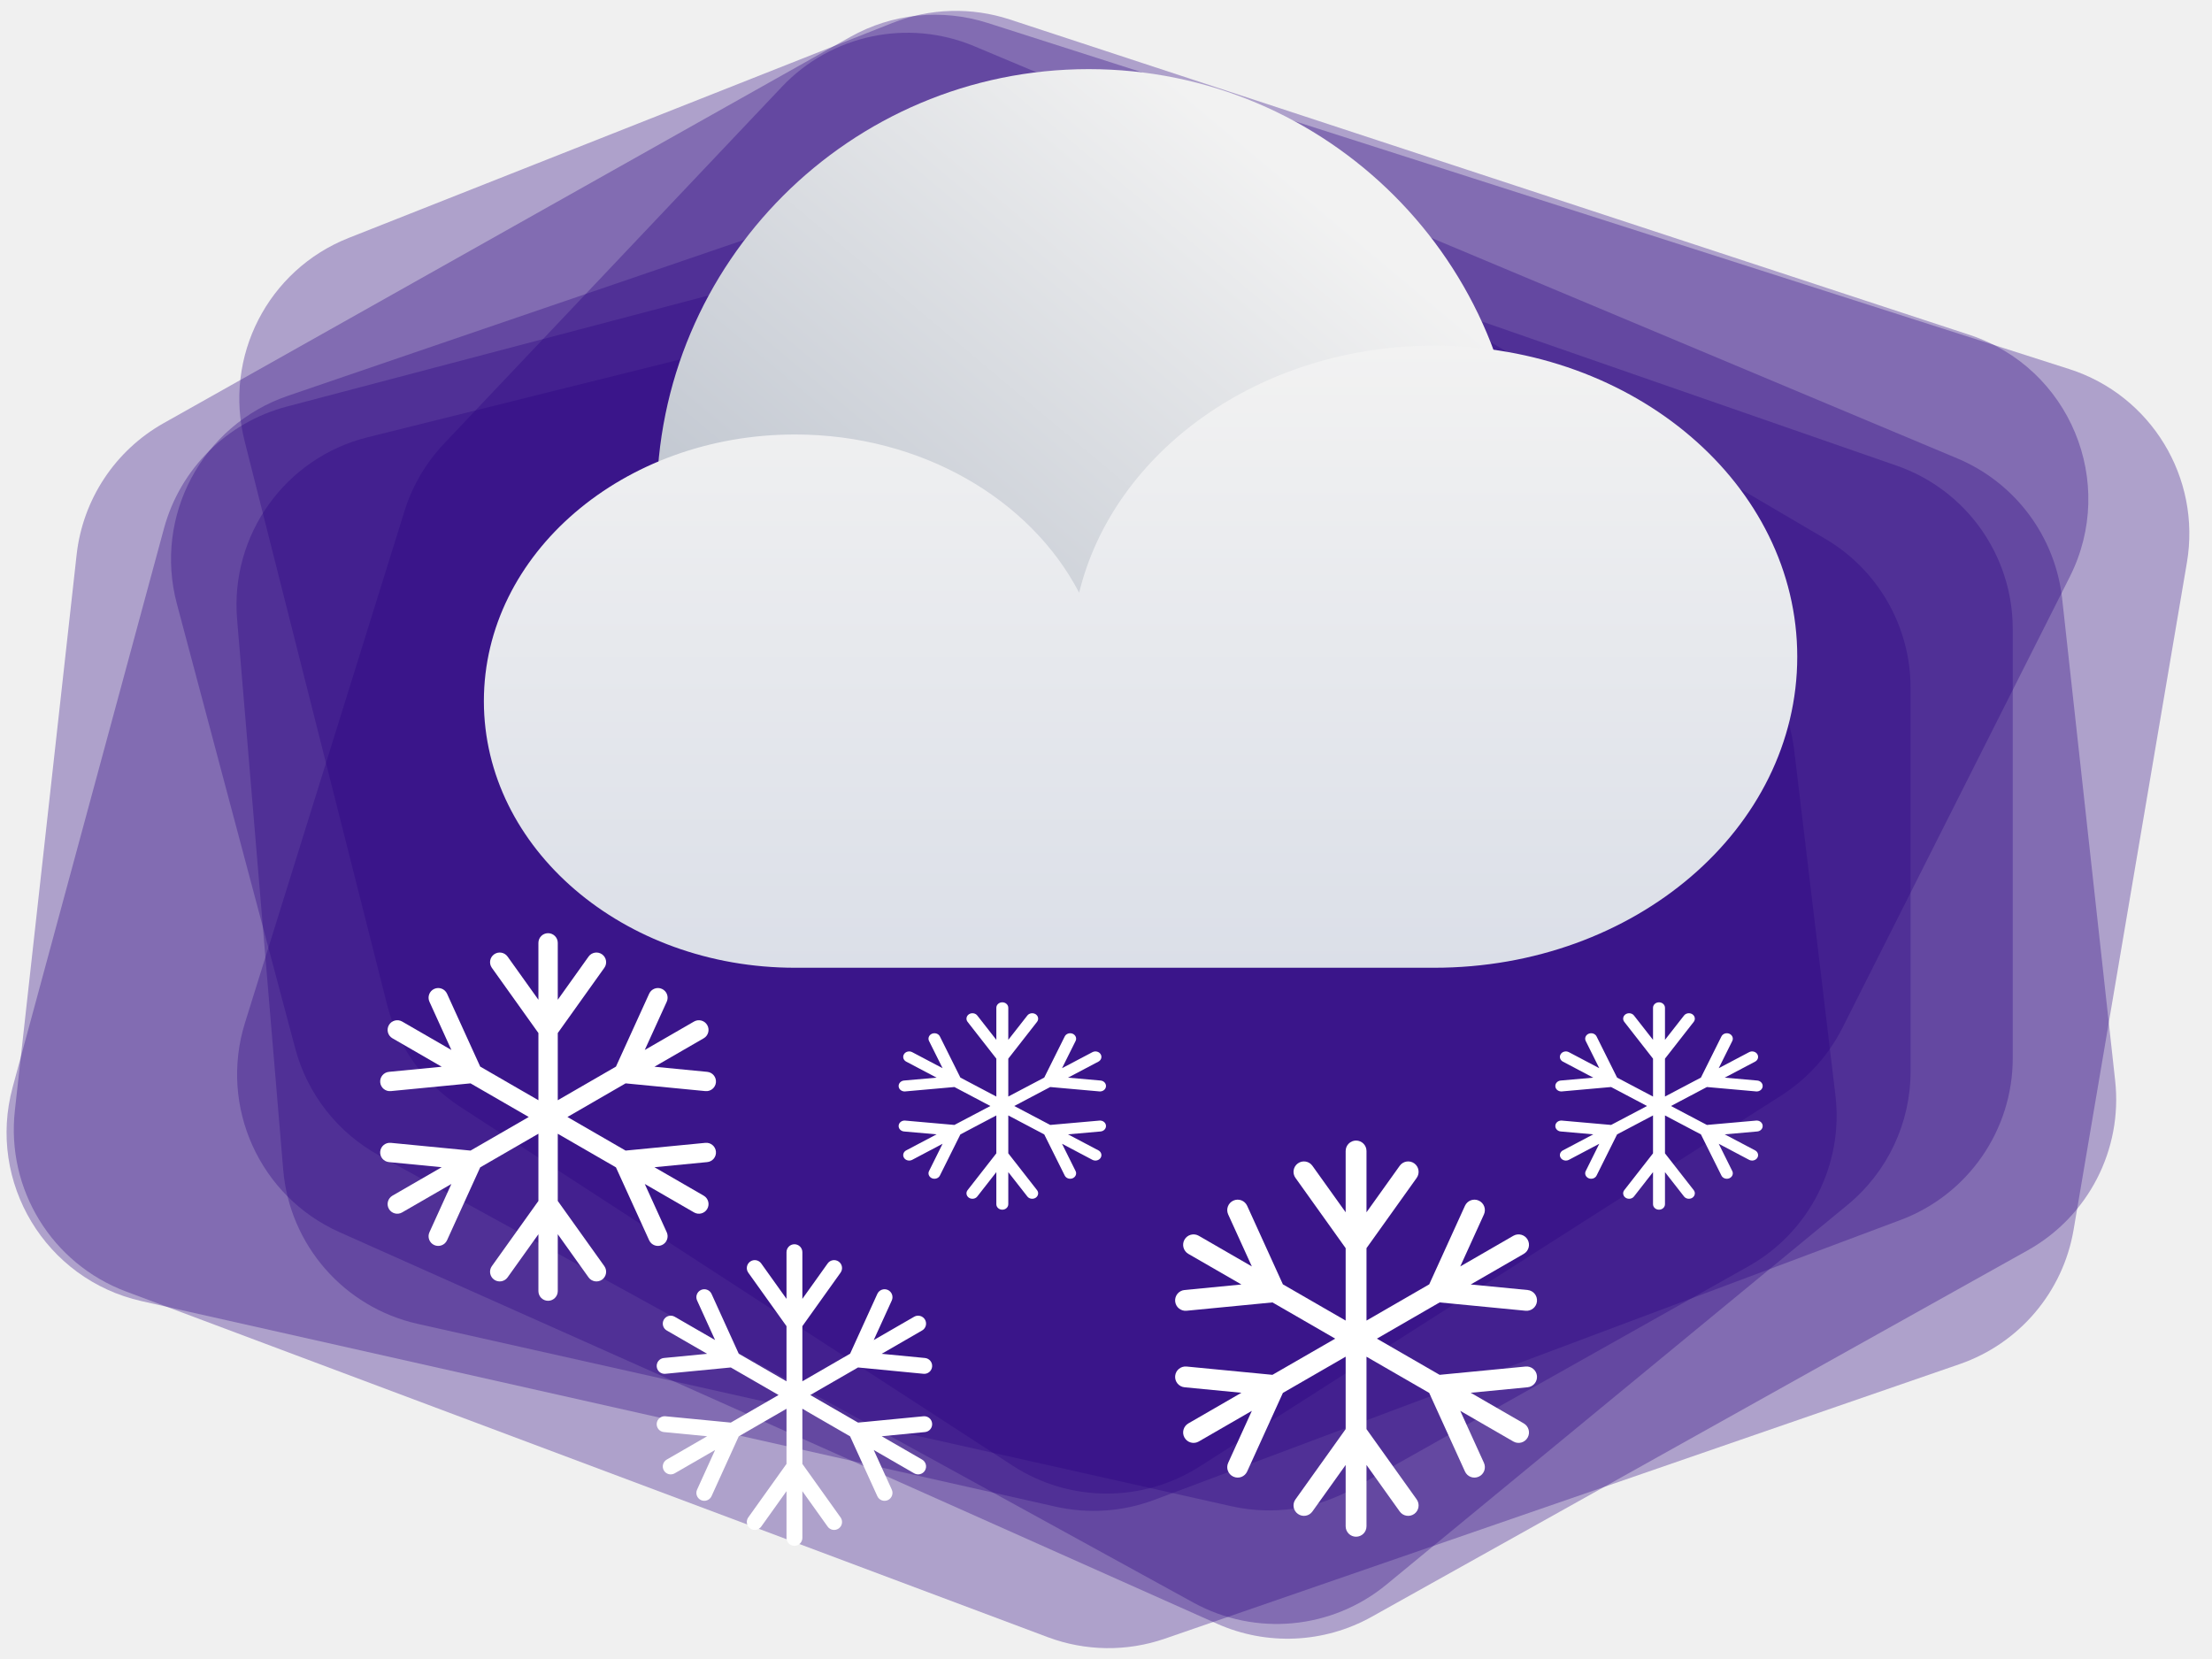
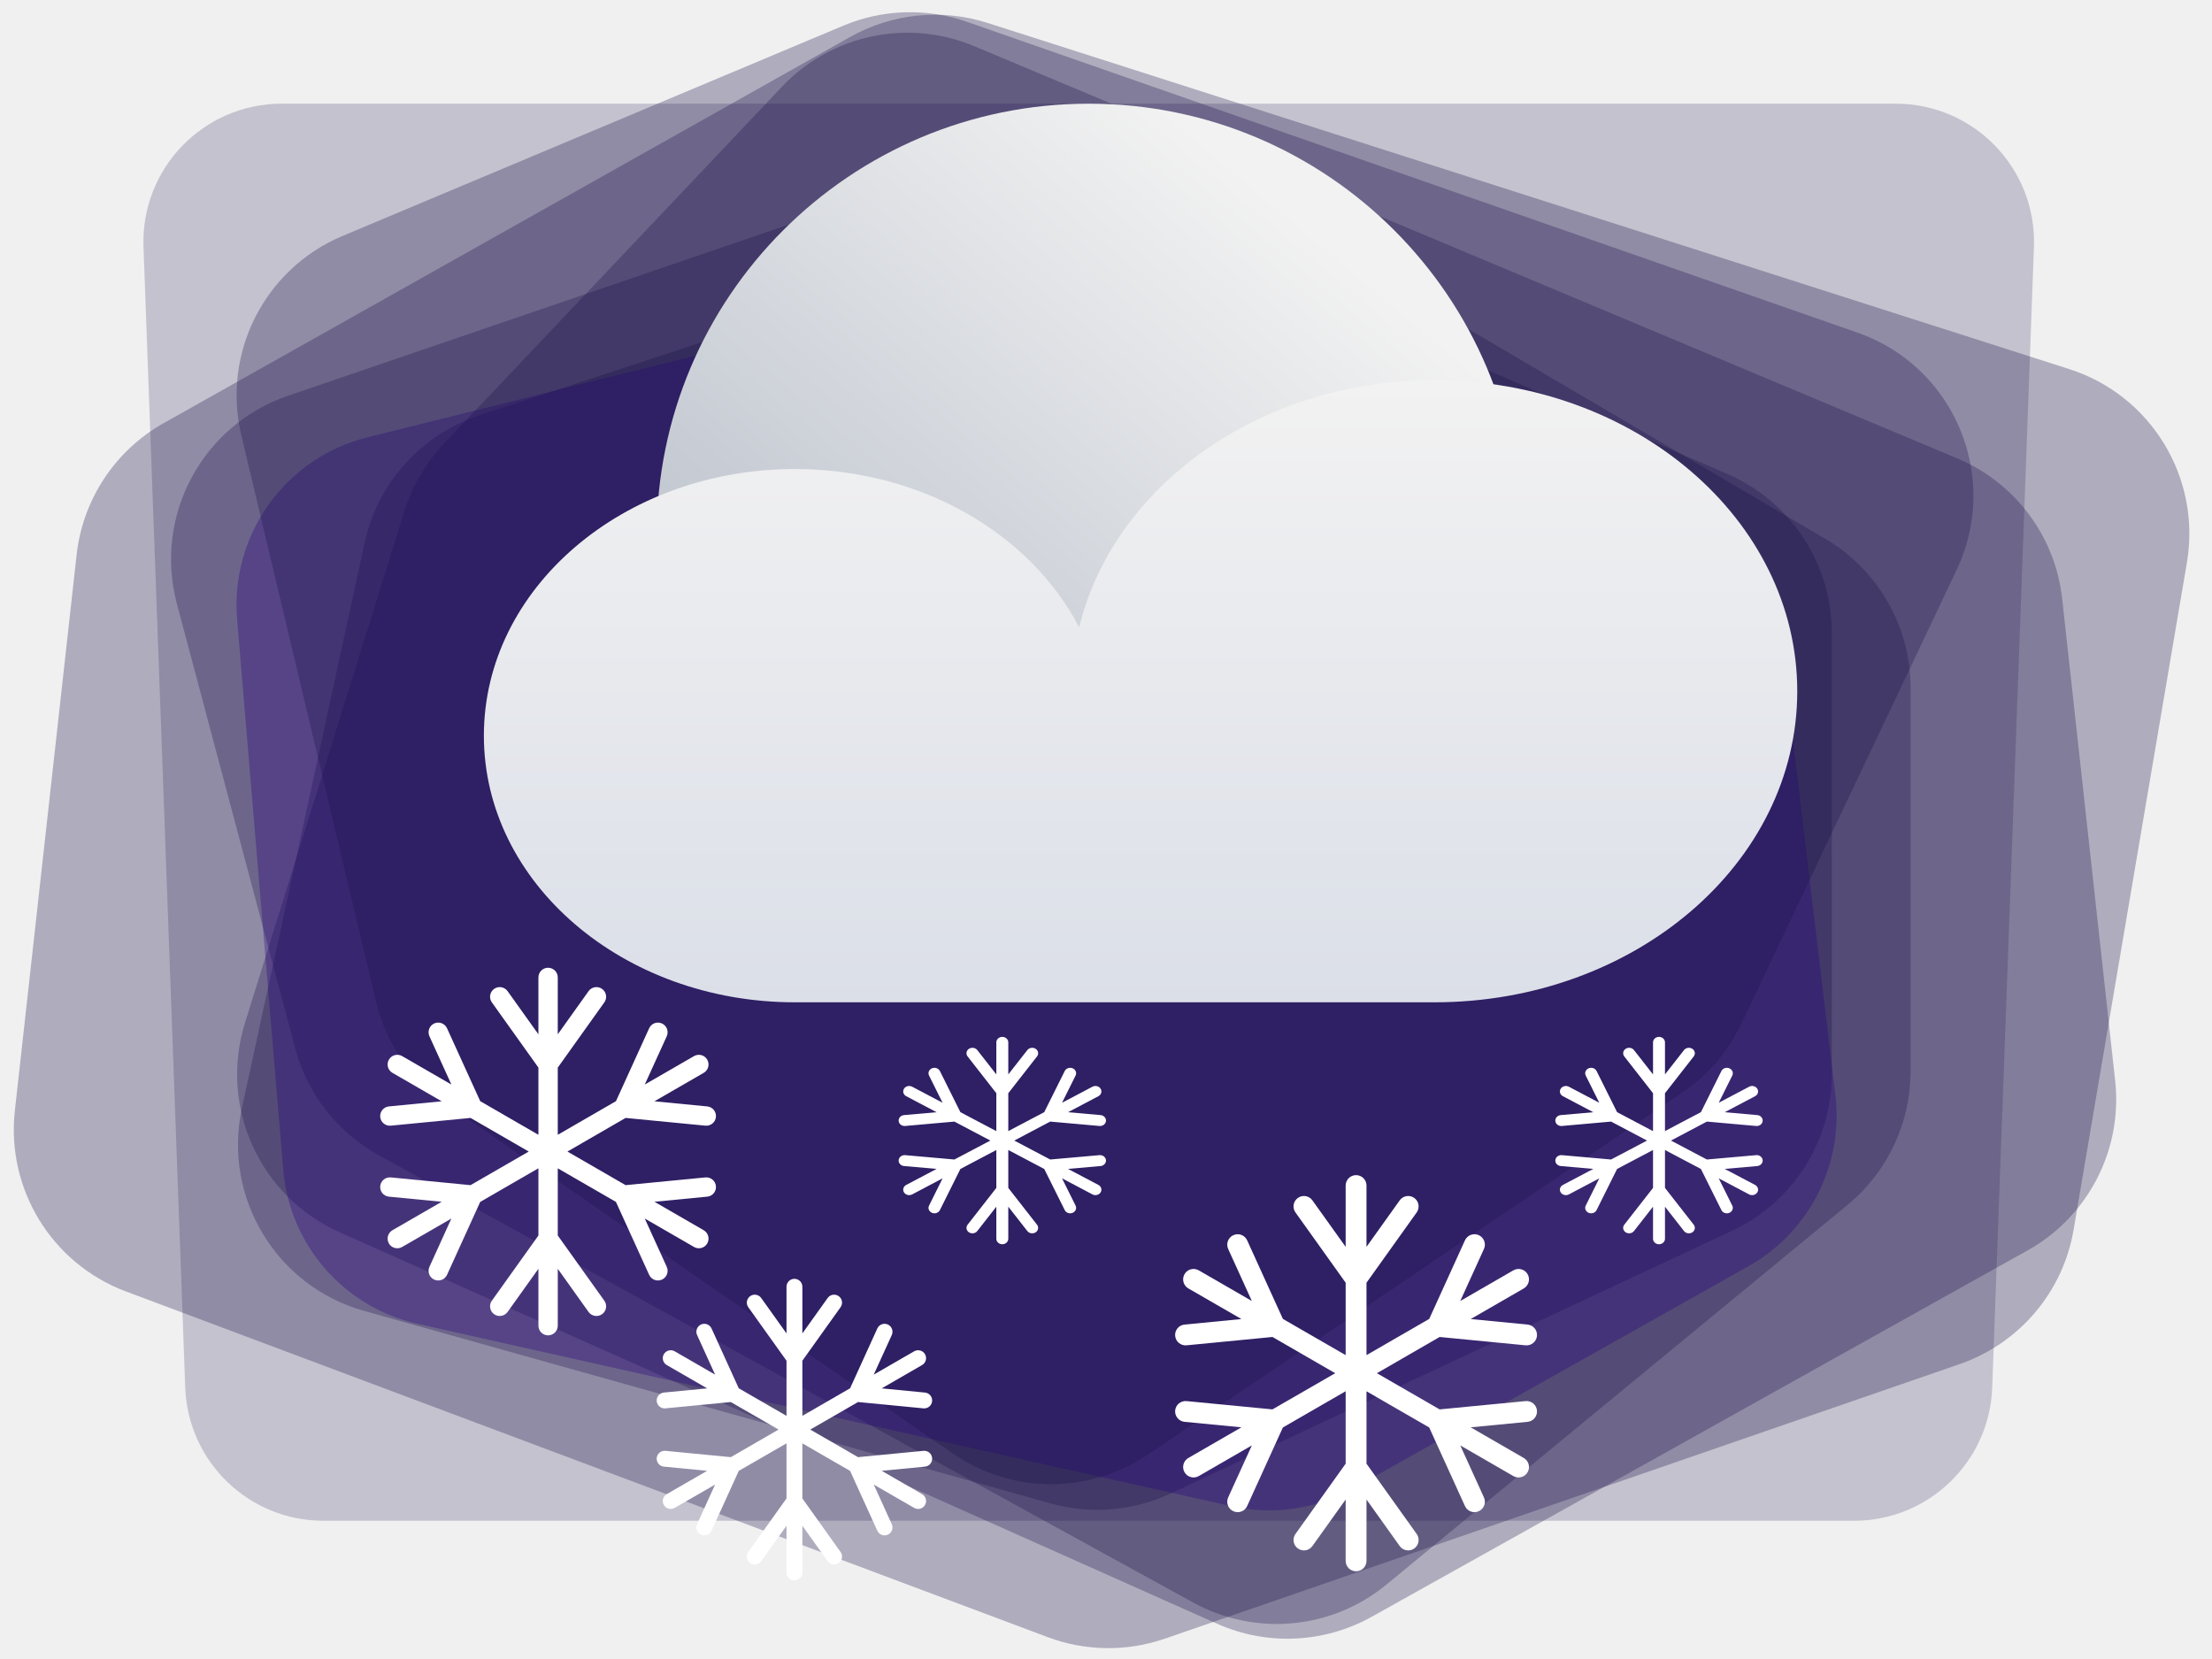
<svg xmlns="http://www.w3.org/2000/svg" width="64" height="48" viewBox="0 0 64 48" fill="none">
-   <g clip-path="url(#clip0_53_1776)">
-     <path d="M33.702 47.412C32.602 47.792 31.404 47.776 30.314 47.368L3.644 37.366C1.501 36.563 0.177 34.407 0.43 32.133L2.217 16.049C2.395 14.449 3.332 13.032 4.735 12.243L24.601 1.068C25.812 0.387 27.252 0.241 28.576 0.664L59.868 10.678C62.239 11.436 63.69 13.823 63.274 16.277L59.996 35.579C59.69 37.38 58.426 38.871 56.699 39.468L33.702 47.412Z" fill="#290081" fill-opacity="0.33" />
-     <path d="M29.828 4.102C31.207 3.631 32.723 3.785 33.979 4.523L52.812 15.59C54.34 16.488 55.279 18.128 55.279 19.901V31C55.279 32.494 54.611 33.91 53.457 34.86L40.115 45.846C38.536 47.147 36.324 47.354 34.53 46.369L10.966 33.43C9.768 32.772 8.892 31.653 8.541 30.333L5.117 17.468C4.442 14.929 5.846 12.301 8.332 11.451L29.828 4.102Z" fill="#290081" fill-opacity="0.33" />
-     <path d="M22.624 2.51C24.054 0.999 26.269 0.532 28.188 1.337L56.629 13.262C58.304 13.964 59.467 15.52 59.665 17.326L61.198 31.265C61.418 33.262 60.42 35.197 58.666 36.177L39.688 46.778C38.311 47.547 36.652 47.622 35.212 46.979L9.823 35.651C7.509 34.618 6.333 32.017 7.087 29.597L11.702 14.788C11.929 14.059 12.32 13.392 12.845 12.837L22.624 2.51Z" fill="#290081" fill-opacity="0.33" />
-     <path d="M30.525 5.908C31.486 5.655 32.502 5.694 33.441 6.021L54.877 13.473C56.887 14.171 58.235 16.067 58.235 18.195V30.615C58.235 32.699 56.942 34.565 54.991 35.297L33.397 43.396C32.486 43.738 31.494 43.806 30.544 43.593L4.094 37.645C1.317 37.021 -0.379 34.208 0.365 31.46L4.744 15.291C5.212 13.565 6.566 12.219 8.297 11.763L30.525 5.908Z" fill="#290081" fill-opacity="0.33" />
-     <path d="M26.946 8.59C28.064 8.312 29.244 8.428 30.286 8.92L49.08 17.779C50.638 18.514 51.708 19.999 51.912 21.709L53.104 31.686C53.344 33.692 52.352 35.646 50.591 36.636L39.172 43.059C38.096 43.665 36.833 43.85 35.628 43.58L12.082 38.303C9.951 37.825 8.376 36.019 8.194 33.842L6.86 17.921C6.655 15.477 8.254 13.245 10.634 12.652L26.946 8.59Z" fill="#290081" fill-opacity="0.33" />
-     <path d="M25.819 0.665C26.905 0.235 28.108 0.2 29.218 0.564L56.981 9.687C59.886 10.641 61.262 13.957 59.886 16.687L53.31 29.734C52.906 30.536 52.292 31.215 51.534 31.699L34.713 42.429C33.061 43.483 30.945 43.475 29.301 42.407L13.321 32.028C12.264 31.341 11.506 30.281 11.197 29.06L7.077 12.76C6.461 10.323 7.749 7.809 10.086 6.885L25.819 0.665Z" fill="#290081" fill-opacity="0.33" />
-     <circle cx="31.5" cy="14.5" r="12.5" fill="url(#paint0_linear_53_1776)" />
-     <path fill-rule="evenodd" clip-rule="evenodd" d="M41.5 10C47.299 10 52 14.029 52 19C52 23.971 47.299 28 41.5 28C31.338 28 32.653 28 23 28C18.029 28 14 24.546 14 20.286C14 16.025 18.029 12.571 23 12.571C26.667 12.571 29.82 14.452 31.223 17.149C32.218 13.067 36.441 10 41.5 10Z" fill="url(#paint1_linear_53_1776)" />
-     <path d="M15.858 27C16.012 27 16.138 27.125 16.138 27.28V28.926L17.029 27.677C17.119 27.551 17.294 27.522 17.42 27.612C17.546 27.702 17.575 27.877 17.485 28.002L16.138 29.889V31.833L17.822 30.86L18.782 28.751C18.846 28.61 19.011 28.548 19.152 28.612C19.293 28.676 19.355 28.842 19.291 28.983L18.655 30.379L20.081 29.556C20.214 29.479 20.386 29.525 20.463 29.659C20.54 29.793 20.494 29.964 20.36 30.041L18.935 30.864L20.463 31.012C20.616 31.027 20.729 31.164 20.714 31.318C20.699 31.471 20.562 31.584 20.409 31.569L18.101 31.345L16.418 32.318L18.101 33.29L20.409 33.066C20.562 33.051 20.699 33.164 20.714 33.318C20.729 33.472 20.616 33.608 20.463 33.623L18.935 33.771L20.36 34.594C20.494 34.672 20.54 34.843 20.463 34.977C20.386 35.111 20.214 35.156 20.081 35.079L18.655 34.256L19.291 35.653C19.355 35.794 19.293 35.959 19.152 36.023C19.011 36.087 18.846 36.025 18.782 35.885L17.821 33.775L16.138 32.803V34.747L17.485 36.633C17.575 36.759 17.546 36.934 17.42 37.024C17.294 37.113 17.119 37.084 17.029 36.959L16.138 35.71V37.356C16.138 37.51 16.012 37.636 15.858 37.636C15.703 37.636 15.578 37.51 15.578 37.356V35.71L14.686 36.959C14.596 37.084 14.421 37.113 14.296 37.024C14.17 36.934 14.141 36.759 14.231 36.633L15.578 34.747V32.802L13.894 33.775L12.934 35.885C12.87 36.025 12.704 36.087 12.563 36.023C12.423 35.959 12.361 35.794 12.425 35.653L13.06 34.256L11.635 35.079C11.501 35.156 11.329 35.111 11.252 34.977C11.175 34.843 11.221 34.672 11.355 34.594L12.78 33.771L11.253 33.623C11.099 33.608 10.986 33.472 11.001 33.318C11.016 33.164 11.153 33.051 11.307 33.066L13.614 33.29L15.298 32.318L13.614 31.345L11.307 31.569C11.153 31.584 11.016 31.471 11.001 31.318C10.986 31.164 11.099 31.027 11.253 31.012L12.78 30.864L11.355 30.041C11.221 29.964 11.175 29.793 11.252 29.659C11.329 29.525 11.501 29.479 11.635 29.556L13.06 30.379L12.425 28.983C12.361 28.842 12.423 28.676 12.563 28.612C12.704 28.548 12.87 28.61 12.934 28.751L13.894 30.86L15.578 31.833V29.889L14.231 28.002C14.141 27.877 14.17 27.702 14.296 27.612C14.421 27.522 14.596 27.551 14.686 27.677L15.578 28.926V27.28C15.578 27.125 15.703 27 15.858 27Z" fill="white" />
-     <path d="M29 29C29.096 29 29.173 29.071 29.173 29.158V30.086L29.724 29.382C29.779 29.311 29.887 29.295 29.965 29.345C30.042 29.396 30.06 29.494 30.005 29.565L29.173 30.63V31.726L30.213 31.178L30.806 29.988C30.845 29.908 30.948 29.873 31.035 29.909C31.121 29.946 31.16 30.039 31.12 30.119L30.728 30.906L31.608 30.442C31.691 30.399 31.796 30.424 31.844 30.5C31.892 30.576 31.863 30.672 31.781 30.716L30.901 31.18L31.844 31.263C31.939 31.272 32.008 31.349 31.999 31.436C31.99 31.523 31.905 31.586 31.811 31.578L30.386 31.451L29.346 32L30.386 32.548L31.811 32.422C31.905 32.414 31.99 32.477 31.999 32.564C32.008 32.651 31.939 32.728 31.844 32.737L30.901 32.82L31.781 33.284C31.863 33.328 31.892 33.425 31.844 33.5C31.796 33.575 31.691 33.601 31.608 33.558L30.728 33.093L31.12 33.882C31.16 33.961 31.121 34.054 31.035 34.091C30.948 34.127 30.845 34.092 30.806 34.012L30.213 32.822L29.173 32.273V33.37L30.005 34.435C30.06 34.505 30.042 34.604 29.965 34.655C29.887 34.705 29.779 34.689 29.724 34.618L29.173 33.913V34.842C29.173 34.929 29.096 35 29 35C28.904 35 28.827 34.929 28.827 34.842V33.913L28.276 34.618C28.221 34.689 28.113 34.705 28.035 34.655C27.958 34.604 27.94 34.505 27.995 34.435L28.827 33.37V32.273L27.787 32.822L27.194 34.012C27.155 34.092 27.052 34.127 26.965 34.091C26.879 34.054 26.84 33.961 26.88 33.882L27.272 33.093L26.392 33.558C26.309 33.601 26.203 33.575 26.156 33.5C26.108 33.425 26.136 33.328 26.219 33.284L27.099 32.82L26.156 32.737C26.061 32.728 25.992 32.651 26.001 32.564C26.01 32.477 26.095 32.414 26.189 32.422L27.614 32.548L28.654 32L27.614 31.451L26.189 31.578C26.095 31.586 26.01 31.523 26.001 31.436C25.992 31.349 26.061 31.272 26.156 31.263L27.099 31.18L26.219 30.716C26.136 30.672 26.108 30.576 26.156 30.5C26.203 30.424 26.309 30.399 26.392 30.442L27.272 30.906L26.88 30.119C26.84 30.039 26.879 29.945 26.965 29.909C27.052 29.873 27.155 29.908 27.194 29.988L27.787 31.178L28.827 31.727V30.63L27.995 29.565C27.94 29.494 27.958 29.396 28.035 29.345C28.113 29.295 28.221 29.311 28.276 29.382L28.827 30.086V29.158C28.827 29.071 28.904 29 29 29Z" fill="white" />
-     <path d="M22.985 36C23.112 36 23.215 36.103 23.215 36.23V37.58L23.947 36.555C24.02 36.452 24.163 36.428 24.267 36.502C24.37 36.576 24.394 36.719 24.32 36.822L23.215 38.37V39.965L24.596 39.167L25.384 37.436C25.436 37.321 25.572 37.27 25.688 37.322C25.803 37.375 25.854 37.511 25.802 37.627L25.28 38.772L26.45 38.097C26.559 38.034 26.7 38.072 26.763 38.181C26.827 38.291 26.789 38.432 26.679 38.495L25.51 39.17L26.763 39.291C26.889 39.304 26.982 39.416 26.969 39.542C26.957 39.668 26.845 39.761 26.719 39.748L24.826 39.565L23.444 40.362L24.826 41.16L26.719 40.977C26.845 40.965 26.957 41.057 26.969 41.183C26.982 41.309 26.889 41.422 26.763 41.434L25.51 41.555L26.679 42.23C26.789 42.294 26.827 42.434 26.763 42.544C26.7 42.654 26.559 42.691 26.45 42.628L25.28 41.953L25.802 43.099C25.854 43.214 25.803 43.35 25.688 43.403C25.572 43.455 25.436 43.404 25.384 43.289L24.596 41.558L23.215 40.76V42.355L24.32 43.903C24.394 44.006 24.37 44.15 24.267 44.223C24.163 44.297 24.02 44.273 23.947 44.17L23.215 43.145V44.496C23.215 44.622 23.112 44.725 22.985 44.725C22.858 44.725 22.756 44.622 22.756 44.496V43.145L22.024 44.17C21.95 44.273 21.807 44.297 21.704 44.223C21.601 44.15 21.577 44.006 21.65 43.903L22.756 42.355V40.76L21.374 41.558L20.587 43.289C20.534 43.404 20.398 43.455 20.283 43.403C20.167 43.35 20.116 43.214 20.169 43.099L20.69 41.953L19.521 42.628C19.411 42.691 19.27 42.654 19.207 42.544C19.144 42.434 19.181 42.294 19.291 42.23L20.46 41.555L19.207 41.434C19.081 41.422 18.989 41.309 19.001 41.183C19.013 41.057 19.126 40.965 19.252 40.977L21.144 41.16L22.526 40.362L21.144 39.565L19.252 39.748C19.126 39.761 19.013 39.668 19.001 39.542C18.989 39.416 19.081 39.304 19.207 39.291L20.46 39.17L19.291 38.495C19.181 38.432 19.144 38.291 19.207 38.181C19.27 38.072 19.411 38.034 19.521 38.097L20.69 38.772L20.169 37.627C20.116 37.511 20.167 37.375 20.283 37.322C20.398 37.27 20.534 37.321 20.587 37.436L21.374 39.167L22.756 39.965V38.37L21.65 36.822C21.577 36.719 21.601 36.576 21.704 36.502C21.807 36.428 21.95 36.452 22.024 36.555L22.756 37.58V36.23C22.756 36.103 22.858 36 22.985 36Z" fill="white" />
-     <path d="M48 29C48.096 29 48.173 29.071 48.173 29.158V30.086L48.724 29.382C48.779 29.311 48.887 29.295 48.965 29.345C49.042 29.396 49.06 29.494 49.005 29.565L48.173 30.63V31.726L49.213 31.178L49.806 29.988C49.845 29.908 49.948 29.873 50.035 29.909C50.121 29.946 50.16 30.039 50.12 30.119L49.728 30.906L50.608 30.442C50.691 30.399 50.796 30.424 50.844 30.5C50.892 30.576 50.863 30.672 50.781 30.716L49.901 31.18L50.844 31.263C50.939 31.272 51.008 31.349 50.999 31.436C50.99 31.523 50.906 31.586 50.81 31.578L49.386 31.451L48.346 32L49.386 32.548L50.81 32.422C50.906 32.414 50.99 32.477 50.999 32.564C51.008 32.651 50.939 32.728 50.844 32.737L49.901 32.82L50.781 33.284C50.863 33.328 50.892 33.425 50.844 33.5C50.796 33.575 50.691 33.601 50.608 33.558L49.728 33.093L50.12 33.882C50.16 33.961 50.121 34.054 50.035 34.091C49.948 34.127 49.845 34.092 49.806 34.012L49.213 32.822L48.173 32.273V33.37L49.005 34.435C49.06 34.505 49.042 34.604 48.965 34.655C48.887 34.705 48.779 34.689 48.724 34.618L48.173 33.913V34.842C48.173 34.929 48.096 35 48 35C47.904 35 47.827 34.929 47.827 34.842V33.913L47.276 34.618C47.221 34.689 47.113 34.705 47.035 34.655C46.958 34.604 46.94 34.505 46.995 34.435L47.827 33.37V32.273L46.787 32.822L46.194 34.012C46.155 34.092 46.052 34.127 45.965 34.091C45.879 34.054 45.84 33.961 45.88 33.882L46.272 33.093L45.392 33.558C45.309 33.601 45.203 33.575 45.156 33.5C45.108 33.425 45.136 33.328 45.219 33.284L46.099 32.82L45.156 32.737C45.061 32.728 44.992 32.651 45.001 32.564C45.01 32.477 45.094 32.414 45.19 32.422L46.614 32.548L47.654 32L46.614 31.451L45.19 31.578C45.094 31.586 45.01 31.523 45.001 31.436C44.992 31.349 45.061 31.272 45.156 31.263L46.099 31.18L45.219 30.716C45.136 30.672 45.108 30.576 45.156 30.5C45.203 30.424 45.309 30.399 45.392 30.442L46.272 30.906L45.88 30.119C45.84 30.039 45.879 29.945 45.965 29.909C46.052 29.873 46.155 29.908 46.194 29.988L46.787 31.178L47.827 31.727V30.63L46.995 29.565C46.94 29.494 46.958 29.396 47.035 29.345C47.113 29.295 47.221 29.311 47.276 29.382L47.827 30.086V29.158C47.827 29.071 47.904 29 48 29Z" fill="white" />
-     <path d="M39.235 33C39.402 33 39.537 33.135 39.537 33.302V35.075L40.498 33.73C40.595 33.594 40.783 33.563 40.919 33.66C41.054 33.756 41.085 33.945 40.989 34.08L39.537 36.113V38.208L41.352 37.16L42.386 34.887C42.455 34.735 42.634 34.668 42.785 34.737C42.937 34.806 43.004 34.985 42.935 35.137L42.25 36.642L43.786 35.755C43.93 35.672 44.115 35.721 44.198 35.865C44.281 36.01 44.232 36.194 44.088 36.278L42.552 37.164L44.198 37.324C44.364 37.34 44.485 37.487 44.469 37.653C44.453 37.819 44.305 37.94 44.139 37.924L41.653 37.683L39.838 38.731L41.653 39.778L44.139 39.538C44.305 39.522 44.453 39.643 44.469 39.809C44.485 39.974 44.364 40.122 44.198 40.138L42.552 40.297L44.088 41.184C44.232 41.268 44.281 41.452 44.198 41.596C44.115 41.741 43.93 41.79 43.786 41.707L42.25 40.82L42.935 42.325C43.004 42.477 42.937 42.656 42.785 42.724C42.634 42.794 42.455 42.727 42.386 42.575L41.351 40.301L39.537 39.254V41.349L40.989 43.382C41.085 43.517 41.054 43.706 40.919 43.802C40.783 43.899 40.595 43.868 40.498 43.732L39.537 42.386V44.16C39.537 44.327 39.402 44.462 39.235 44.462C39.069 44.462 38.934 44.327 38.934 44.16V42.386L37.972 43.732C37.876 43.868 37.687 43.899 37.552 43.802C37.416 43.706 37.385 43.517 37.482 43.382L38.934 41.349V39.253L37.118 40.301L36.084 42.575C36.015 42.727 35.837 42.794 35.685 42.724C35.533 42.656 35.466 42.477 35.535 42.325L36.22 40.82L34.684 41.707C34.54 41.79 34.355 41.741 34.272 41.596C34.189 41.452 34.238 41.268 34.382 41.184L35.918 40.297L34.272 40.138C34.107 40.122 33.985 39.974 34.001 39.809C34.017 39.643 34.165 39.522 34.331 39.538L36.816 39.778L38.632 38.731L36.817 37.683L34.331 37.924C34.165 37.94 34.017 37.819 34.001 37.653C33.985 37.487 34.107 37.34 34.272 37.324L35.918 37.164L34.382 36.278C34.238 36.194 34.189 36.01 34.272 35.865C34.355 35.721 34.54 35.672 34.684 35.755L36.22 36.642L35.535 35.137C35.466 34.985 35.533 34.806 35.685 34.737C35.837 34.668 36.015 34.735 36.084 34.887L37.118 37.16L38.934 38.208V36.113L37.482 34.08C37.385 33.945 37.416 33.756 37.552 33.66C37.687 33.563 37.876 33.594 37.972 33.73L38.934 35.075V33.302C38.934 33.135 39.069 33 39.235 33Z" fill="white" />
+   <g clip-path="url(#clip0_55_2273)">
+     <path d="M4.152 7.146C4.069 4.881 5.883 3 8.149 3H54.851C57.117 3 58.931 4.881 58.848 7.146L57.641 40.146C57.562 42.297 55.796 44 53.644 44H9.356C7.204 44 5.438 42.297 5.359 40.146L4.152 7.146Z" fill="#180E48" fill-opacity="0.2" />
+     <path d="M33.702 47.412C32.602 47.792 31.404 47.776 30.314 47.368L3.644 37.366C1.501 36.563 0.177 34.407 0.43 32.133L2.217 16.049C2.395 14.449 3.332 13.032 4.735 12.243L24.601 1.068C25.812 0.387 27.252 0.241 28.576 0.664L59.868 10.678C62.239 11.436 63.69 13.823 63.274 16.277L59.996 35.579C59.69 37.38 58.426 38.871 56.699 39.468L33.702 47.412Z" fill="#180E48" fill-opacity="0.3" />
+     <path d="M29.828 4.102C31.207 3.631 32.723 3.785 33.979 4.523L52.812 15.59C54.34 16.488 55.279 18.128 55.279 19.901V31C55.279 32.494 54.611 33.91 53.457 34.86L40.115 45.846C38.536 47.147 36.324 47.354 34.53 46.369L10.966 33.43C9.768 32.772 8.892 31.653 8.541 30.333L5.117 17.468C4.442 14.929 5.846 12.301 8.332 11.451L29.828 4.102Z" fill="#180E48" fill-opacity="0.3" />
+     <path d="M22.624 2.51C24.054 0.999 26.269 0.532 28.188 1.337L56.629 13.262C58.304 13.964 59.467 15.52 59.665 17.326L61.198 31.265C61.418 33.262 60.42 35.197 58.666 36.177L39.688 46.778C38.311 47.547 36.652 47.622 35.212 46.979L9.823 35.651C7.509 34.618 6.333 32.017 7.087 29.597L11.702 14.788C11.929 14.059 12.32 13.392 12.845 12.837L22.624 2.51Z" fill="#180E48" fill-opacity="0.3" />
+     <path d="M30.378 6.593C31.541 6.211 32.804 6.269 33.928 6.756L49.989 13.72C51.817 14.512 53 16.314 53 18.307V31.081C53 33.022 51.877 34.788 50.119 35.61L33.865 43.214C32.781 43.721 31.55 43.822 30.397 43.499L10.536 37.929C7.988 37.215 6.438 34.639 7 32.054L10.55 15.704C10.926 13.971 12.192 12.568 13.876 12.014L30.378 6.593Z" fill="#180E48" fill-opacity="0.3" />
+     <path d="M26.946 8.59C28.064 8.312 29.244 8.428 30.286 8.92L49.08 17.779C50.638 18.514 51.708 19.999 51.912 21.709L53.104 31.686C53.344 33.692 52.352 35.646 50.591 36.636L39.172 43.059C38.096 43.665 36.833 43.85 35.628 43.58L12.082 38.303C9.951 37.825 8.376 36.019 8.194 33.842L6.86 17.921C6.655 15.476 8.254 13.244 10.634 12.652L26.946 8.59Z" fill="#290081" fill-opacity="0.33" />
+     <path d="M24.398 0.743C25.537 0.265 26.814 0.225 27.981 0.633L53.744 9.624C56.551 10.604 57.888 13.802 56.613 16.488L50.384 29.616C50.002 30.423 49.41 31.112 48.672 31.612L33.219 42.082C31.513 43.239 29.272 43.229 27.575 42.059L12.906 31.938C11.889 31.236 11.167 30.182 10.881 28.98L6.982 12.595C6.415 10.215 7.654 7.774 9.91 6.827L24.398 0.743Z" fill="#180E48" fill-opacity="0.3" />
+     <circle cx="31.5" cy="15.5" r="12.5" fill="url(#paint0_linear_55_2273)" />
+     <path fill-rule="evenodd" clip-rule="evenodd" d="M41.5 11C47.299 11 52 15.029 52 20C52 24.971 47.299 29 41.5 29C31.338 29 32.653 29 23 29C18.029 29 14 25.546 14 21.286C14 17.025 18.029 13.571 23 13.571C26.667 13.571 29.82 15.452 31.223 18.149C32.218 14.067 36.441 11 41.5 11Z" fill="url(#paint1_linear_55_2273)" />
+     <path d="M15.858 28C16.012 28 16.138 28.125 16.138 28.28V29.926L17.029 28.677C17.119 28.551 17.294 28.522 17.42 28.612C17.546 28.702 17.575 28.877 17.485 29.002L16.138 30.889V32.833L17.822 31.86L18.782 29.751C18.846 29.61 19.011 29.548 19.152 29.612C19.293 29.676 19.355 29.842 19.291 29.983L18.655 31.379L20.081 30.556C20.214 30.479 20.386 30.525 20.463 30.659C20.54 30.793 20.494 30.964 20.36 31.041L18.935 31.864L20.463 32.012C20.616 32.027 20.729 32.164 20.714 32.318C20.699 32.471 20.562 32.584 20.409 32.569L18.101 32.345L16.418 33.318L18.101 34.29L20.409 34.066C20.562 34.051 20.699 34.164 20.714 34.318C20.729 34.472 20.616 34.608 20.463 34.623L18.935 34.771L20.36 35.594C20.494 35.672 20.54 35.843 20.463 35.977C20.386 36.111 20.214 36.156 20.081 36.079L18.655 35.256L19.291 36.653C19.355 36.794 19.293 36.959 19.152 37.023C19.011 37.087 18.846 37.025 18.782 36.885L17.821 34.775L16.138 33.803V35.747L17.485 37.633C17.575 37.759 17.546 37.934 17.42 38.024C17.294 38.113 17.119 38.084 17.029 37.959L16.138 36.71V38.356C16.138 38.51 16.012 38.636 15.858 38.636C15.703 38.636 15.578 38.51 15.578 38.356V36.71L14.686 37.959C14.596 38.084 14.421 38.113 14.296 38.024C14.17 37.934 14.141 37.759 14.231 37.633L15.578 35.747V33.802L13.894 34.775L12.934 36.885C12.87 37.025 12.704 37.087 12.563 37.023C12.423 36.959 12.361 36.794 12.425 36.653L13.06 35.256L11.635 36.079C11.501 36.156 11.329 36.111 11.252 35.977C11.175 35.843 11.221 35.672 11.355 35.594L12.78 34.771L11.253 34.623C11.099 34.608 10.986 34.472 11.001 34.318C11.016 34.164 11.153 34.051 11.307 34.066L13.614 34.29L15.298 33.318L13.614 32.345L11.307 32.569C11.153 32.584 11.016 32.471 11.001 32.318C10.986 32.164 11.099 32.027 11.253 32.012L12.78 31.864L11.355 31.041C11.221 30.964 11.175 30.793 11.252 30.659C11.329 30.525 11.501 30.479 11.635 30.556L13.06 31.379L12.425 29.983C12.361 29.842 12.423 29.676 12.563 29.612C12.704 29.548 12.87 29.61 12.934 29.751L13.894 31.86L15.578 32.833V30.889L14.231 29.002C14.141 28.877 14.17 28.702 14.296 28.612C14.421 28.522 14.596 28.551 14.686 28.677L15.578 29.926V28.28C15.578 28.125 15.703 28 15.858 28Z" fill="white" />
+     <path d="M29 30C29.096 30 29.173 30.071 29.173 30.158V31.086L29.724 30.382C29.779 30.311 29.887 30.295 29.965 30.345C30.042 30.396 30.06 30.494 30.005 30.565L29.173 31.63V32.726L30.213 32.178L30.806 30.988C30.845 30.908 30.948 30.873 31.035 30.909C31.121 30.946 31.16 31.039 31.12 31.119L30.728 31.906L31.608 31.442C31.691 31.399 31.796 31.424 31.844 31.5C31.892 31.576 31.863 31.672 31.781 31.716L30.901 32.18L31.844 32.263C31.939 32.272 32.008 32.349 31.999 32.436C31.99 32.523 31.905 32.586 31.811 32.578L30.386 32.451L29.346 33L30.386 33.548L31.811 33.422C31.905 33.414 31.99 33.477 31.999 33.564C32.008 33.651 31.939 33.728 31.844 33.737L30.901 33.82L31.781 34.284C31.863 34.328 31.892 34.425 31.844 34.5C31.796 34.575 31.691 34.601 31.608 34.558L30.728 34.093L31.12 34.882C31.16 34.961 31.121 35.054 31.035 35.091C30.948 35.127 30.845 35.092 30.806 35.012L30.213 33.822L29.173 33.273V34.37L30.005 35.435C30.06 35.505 30.042 35.604 29.965 35.655C29.887 35.705 29.779 35.689 29.724 35.618L29.173 34.913V35.842C29.173 35.929 29.096 36 29 36C28.904 36 28.827 35.929 28.827 35.842V34.913L28.276 35.618C28.221 35.689 28.113 35.705 28.035 35.655C27.958 35.604 27.94 35.505 27.995 35.435L28.827 34.37V33.273L27.787 33.822L27.194 35.012C27.155 35.092 27.052 35.127 26.965 35.091C26.879 35.054 26.84 34.961 26.88 34.882L27.272 34.093L26.392 34.558C26.309 34.601 26.203 34.575 26.156 34.5C26.108 34.425 26.136 34.328 26.219 34.284L27.099 33.82L26.156 33.737C26.061 33.728 25.992 33.651 26.001 33.564C26.01 33.477 26.095 33.414 26.189 33.422L27.614 33.548L28.654 33L27.614 32.451L26.189 32.578C26.095 32.586 26.01 32.523 26.001 32.436C25.992 32.349 26.061 32.272 26.156 32.263L27.099 32.18L26.219 31.716C26.136 31.672 26.108 31.576 26.156 31.5C26.203 31.424 26.309 31.399 26.392 31.442L27.272 31.906L26.88 31.119C26.84 31.039 26.879 30.945 26.965 30.909C27.052 30.873 27.155 30.908 27.194 30.988L27.787 32.178L28.827 32.727V31.63L27.995 30.565C27.94 30.494 27.958 30.396 28.035 30.345C28.113 30.295 28.221 30.311 28.276 30.382L28.827 31.086V30.158C28.827 30.071 28.904 30 29 30Z" fill="white" />
+     <path d="M22.985 37C23.112 37 23.215 37.103 23.215 37.23V38.58L23.947 37.555C24.02 37.452 24.163 37.428 24.267 37.502C24.37 37.576 24.394 37.719 24.32 37.822L23.215 39.37V40.965L24.596 40.167L25.384 38.436C25.436 38.321 25.572 38.27 25.688 38.322C25.803 38.375 25.854 38.511 25.802 38.627L25.28 39.772L26.45 39.097C26.559 39.034 26.7 39.072 26.763 39.181C26.827 39.291 26.789 39.432 26.679 39.495L25.51 40.17L26.763 40.291C26.889 40.304 26.982 40.416 26.969 40.542C26.957 40.668 26.845 40.761 26.719 40.748L24.826 40.565L23.444 41.362L24.826 42.16L26.719 41.977C26.845 41.965 26.957 42.057 26.969 42.183C26.982 42.309 26.889 42.422 26.763 42.434L25.51 42.555L26.679 43.23C26.789 43.294 26.827 43.434 26.763 43.544C26.7 43.654 26.559 43.691 26.45 43.628L25.28 42.953L25.802 44.099C25.854 44.214 25.803 44.35 25.688 44.403C25.572 44.455 25.436 44.404 25.384 44.289L24.596 42.558L23.215 41.76V43.355L24.32 44.903C24.394 45.006 24.37 45.15 24.267 45.223C24.163 45.297 24.02 45.273 23.947 45.17L23.215 44.145V45.496C23.215 45.622 23.112 45.725 22.985 45.725C22.858 45.725 22.756 45.622 22.756 45.496V44.145L22.024 45.17C21.95 45.273 21.807 45.297 21.704 45.223C21.601 45.15 21.577 45.006 21.65 44.903L22.756 43.355V41.76L21.374 42.558L20.587 44.289C20.534 44.404 20.398 44.455 20.283 44.403C20.167 44.35 20.116 44.214 20.169 44.099L20.69 42.953L19.521 43.628C19.411 43.691 19.27 43.654 19.207 43.544C19.144 43.434 19.181 43.294 19.291 43.23L20.46 42.555L19.207 42.434C19.081 42.422 18.989 42.309 19.001 42.183C19.013 42.057 19.126 41.965 19.252 41.977L21.144 42.16L22.526 41.362L21.144 40.565L19.252 40.748C19.126 40.761 19.013 40.668 19.001 40.542C18.989 40.416 19.081 40.304 19.207 40.291L20.46 40.17L19.291 39.495C19.181 39.432 19.144 39.291 19.207 39.181C19.27 39.072 19.411 39.034 19.521 39.097L20.69 39.772L20.169 38.627C20.116 38.511 20.167 38.375 20.283 38.322C20.398 38.27 20.534 38.321 20.587 38.436L21.374 40.167L22.756 40.965V39.37L21.65 37.822C21.577 37.719 21.601 37.576 21.704 37.502C21.807 37.428 21.95 37.452 22.024 37.555L22.756 38.58V37.23C22.756 37.103 22.858 37 22.985 37Z" fill="white" />
+     <path d="M48 30C48.096 30 48.173 30.071 48.173 30.158V31.086L48.724 30.382C48.779 30.311 48.887 30.295 48.965 30.345C49.042 30.396 49.06 30.494 49.005 30.565L48.173 31.63V32.726L49.213 32.178L49.806 30.988C49.845 30.908 49.948 30.873 50.035 30.909C50.121 30.946 50.16 31.039 50.12 31.119L49.728 31.906L50.608 31.442C50.691 31.399 50.796 31.424 50.844 31.5C50.892 31.576 50.863 31.672 50.781 31.716L49.901 32.18L50.844 32.263C50.939 32.272 51.008 32.349 50.999 32.436C50.99 32.523 50.906 32.586 50.81 32.578L49.386 32.451L48.346 33L49.386 33.548L50.81 33.422C50.906 33.414 50.99 33.477 50.999 33.564C51.008 33.651 50.939 33.728 50.844 33.737L49.901 33.82L50.781 34.284C50.863 34.328 50.892 34.425 50.844 34.5C50.796 34.575 50.691 34.601 50.608 34.558L49.728 34.093L50.12 34.882C50.16 34.961 50.121 35.054 50.035 35.091C49.948 35.127 49.845 35.092 49.806 35.012L49.213 33.822L48.173 33.273V34.37L49.005 35.435C49.06 35.505 49.042 35.604 48.965 35.655C48.887 35.705 48.779 35.689 48.724 35.618L48.173 34.913V35.842C48.173 35.929 48.096 36 48 36C47.904 36 47.827 35.929 47.827 35.842V34.913L47.276 35.618C47.221 35.689 47.113 35.705 47.035 35.655C46.958 35.604 46.94 35.505 46.995 35.435L47.827 34.37V33.273L46.787 33.822L46.194 35.012C46.155 35.092 46.052 35.127 45.965 35.091C45.879 35.054 45.84 34.961 45.88 34.882L46.272 34.093L45.392 34.558C45.309 34.601 45.203 34.575 45.156 34.5C45.108 34.425 45.136 34.328 45.219 34.284L46.099 33.82L45.156 33.737C45.061 33.728 44.992 33.651 45.001 33.564C45.01 33.477 45.094 33.414 45.19 33.422L46.614 33.548L47.654 33L46.614 32.451L45.19 32.578C45.094 32.586 45.01 32.523 45.001 32.436C44.992 32.349 45.061 32.272 45.156 32.263L46.099 32.18L45.219 31.716C45.136 31.672 45.108 31.576 45.156 31.5C45.203 31.424 45.309 31.399 45.392 31.442L46.272 31.906L45.88 31.119C45.84 31.039 45.879 30.945 45.965 30.909C46.052 30.873 46.155 30.908 46.194 30.988L46.787 32.178L47.827 32.727V31.63L46.995 30.565C46.94 30.494 46.958 30.396 47.035 30.345C47.113 30.295 47.221 30.311 47.276 30.382L47.827 31.086V30.158C47.827 30.071 47.904 30 48 30Z" fill="white" />
+     <path d="M39.235 34C39.402 34 39.537 34.135 39.537 34.302V36.075L40.498 34.73C40.595 34.594 40.783 34.563 40.919 34.66C41.054 34.756 41.085 34.945 40.989 35.08L39.537 37.113V39.208L41.352 38.16L42.386 35.887C42.455 35.735 42.634 35.668 42.785 35.737C42.937 35.806 43.004 35.985 42.935 36.137L42.25 37.642L43.786 36.755C43.93 36.672 44.115 36.721 44.198 36.865C44.281 37.01 44.232 37.194 44.088 37.278L42.552 38.164L44.198 38.324C44.364 38.34 44.485 38.487 44.469 38.653C44.453 38.819 44.305 38.94 44.139 38.924L41.653 38.683L39.838 39.731L41.653 40.778L44.139 40.538C44.305 40.522 44.453 40.643 44.469 40.809C44.485 40.974 44.364 41.122 44.198 41.138L42.552 41.297L44.088 42.184C44.232 42.268 44.281 42.452 44.198 42.596C44.115 42.741 43.93 42.79 43.786 42.707L42.25 41.82L42.935 43.325C43.004 43.477 42.937 43.656 42.785 43.724C42.634 43.794 42.455 43.727 42.386 43.575L41.351 41.301L39.537 40.254V42.349L40.989 44.382C41.085 44.517 41.054 44.706 40.919 44.802C40.783 44.899 40.595 44.868 40.498 44.732L39.537 43.386V45.16C39.537 45.327 39.402 45.462 39.235 45.462C39.069 45.462 38.934 45.327 38.934 45.16V43.386L37.972 44.732C37.876 44.868 37.687 44.899 37.552 44.802C37.416 44.706 37.385 44.517 37.482 44.382L38.934 42.349V40.253L37.118 41.301L36.084 43.575C36.015 43.727 35.837 43.794 35.685 43.724C35.533 43.656 35.466 43.477 35.535 43.325L36.22 41.82L34.684 42.707C34.54 42.79 34.355 42.741 34.272 42.596C34.189 42.452 34.238 42.268 34.382 42.184L35.918 41.297L34.272 41.138C34.107 41.122 33.985 40.974 34.001 40.809C34.017 40.643 34.165 40.522 34.331 40.538L36.816 40.778L38.632 39.731L36.817 38.683L34.331 38.924C34.165 38.94 34.017 38.819 34.001 38.653C33.985 38.487 34.107 38.34 34.272 38.324L35.918 38.164L34.382 37.278C34.238 37.194 34.189 37.01 34.272 36.865C34.355 36.721 34.54 36.672 34.684 36.755L36.22 37.642L35.535 36.137C35.466 35.985 35.533 35.806 35.685 35.737C35.837 35.668 36.015 35.735 36.084 35.887L37.118 38.16L38.934 39.208V37.113L37.482 35.08C37.385 34.945 37.416 34.756 37.552 34.66C37.687 34.563 37.876 34.594 37.972 34.73L38.934 36.075V34.302C38.934 34.135 39.069 34 39.235 34Z" fill="white" />
  </g>
  <defs>
-     <linearGradient id="paint0_linear_53_1776" x1="39" y1="6.5" x2="26" y2="22" gradientUnits="userSpaceOnUse">
+     <linearGradient id="paint0_linear_55_2273" x1="39" y1="7.5" x2="26" y2="23" gradientUnits="userSpaceOnUse">
      <stop stop-color="#F2F2F2" />
      <stop offset="0.976" stop-color="#BFC5CF" />
    </linearGradient>
-     <linearGradient id="paint1_linear_53_1776" x1="33" y1="10" x2="33" y2="28" gradientUnits="userSpaceOnUse">
+     <linearGradient id="paint1_linear_55_2273" x1="33" y1="11" x2="33" y2="29" gradientUnits="userSpaceOnUse">
      <stop stop-color="#F2F2F2" />
      <stop offset="1" stop-color="#DBDFE8" />
    </linearGradient>
-     <clipPath id="clip0_53_1776">
+     <clipPath id="clip0_55_2273">
      <rect width="64" height="48" fill="white" />
    </clipPath>
  </defs>
</svg>
